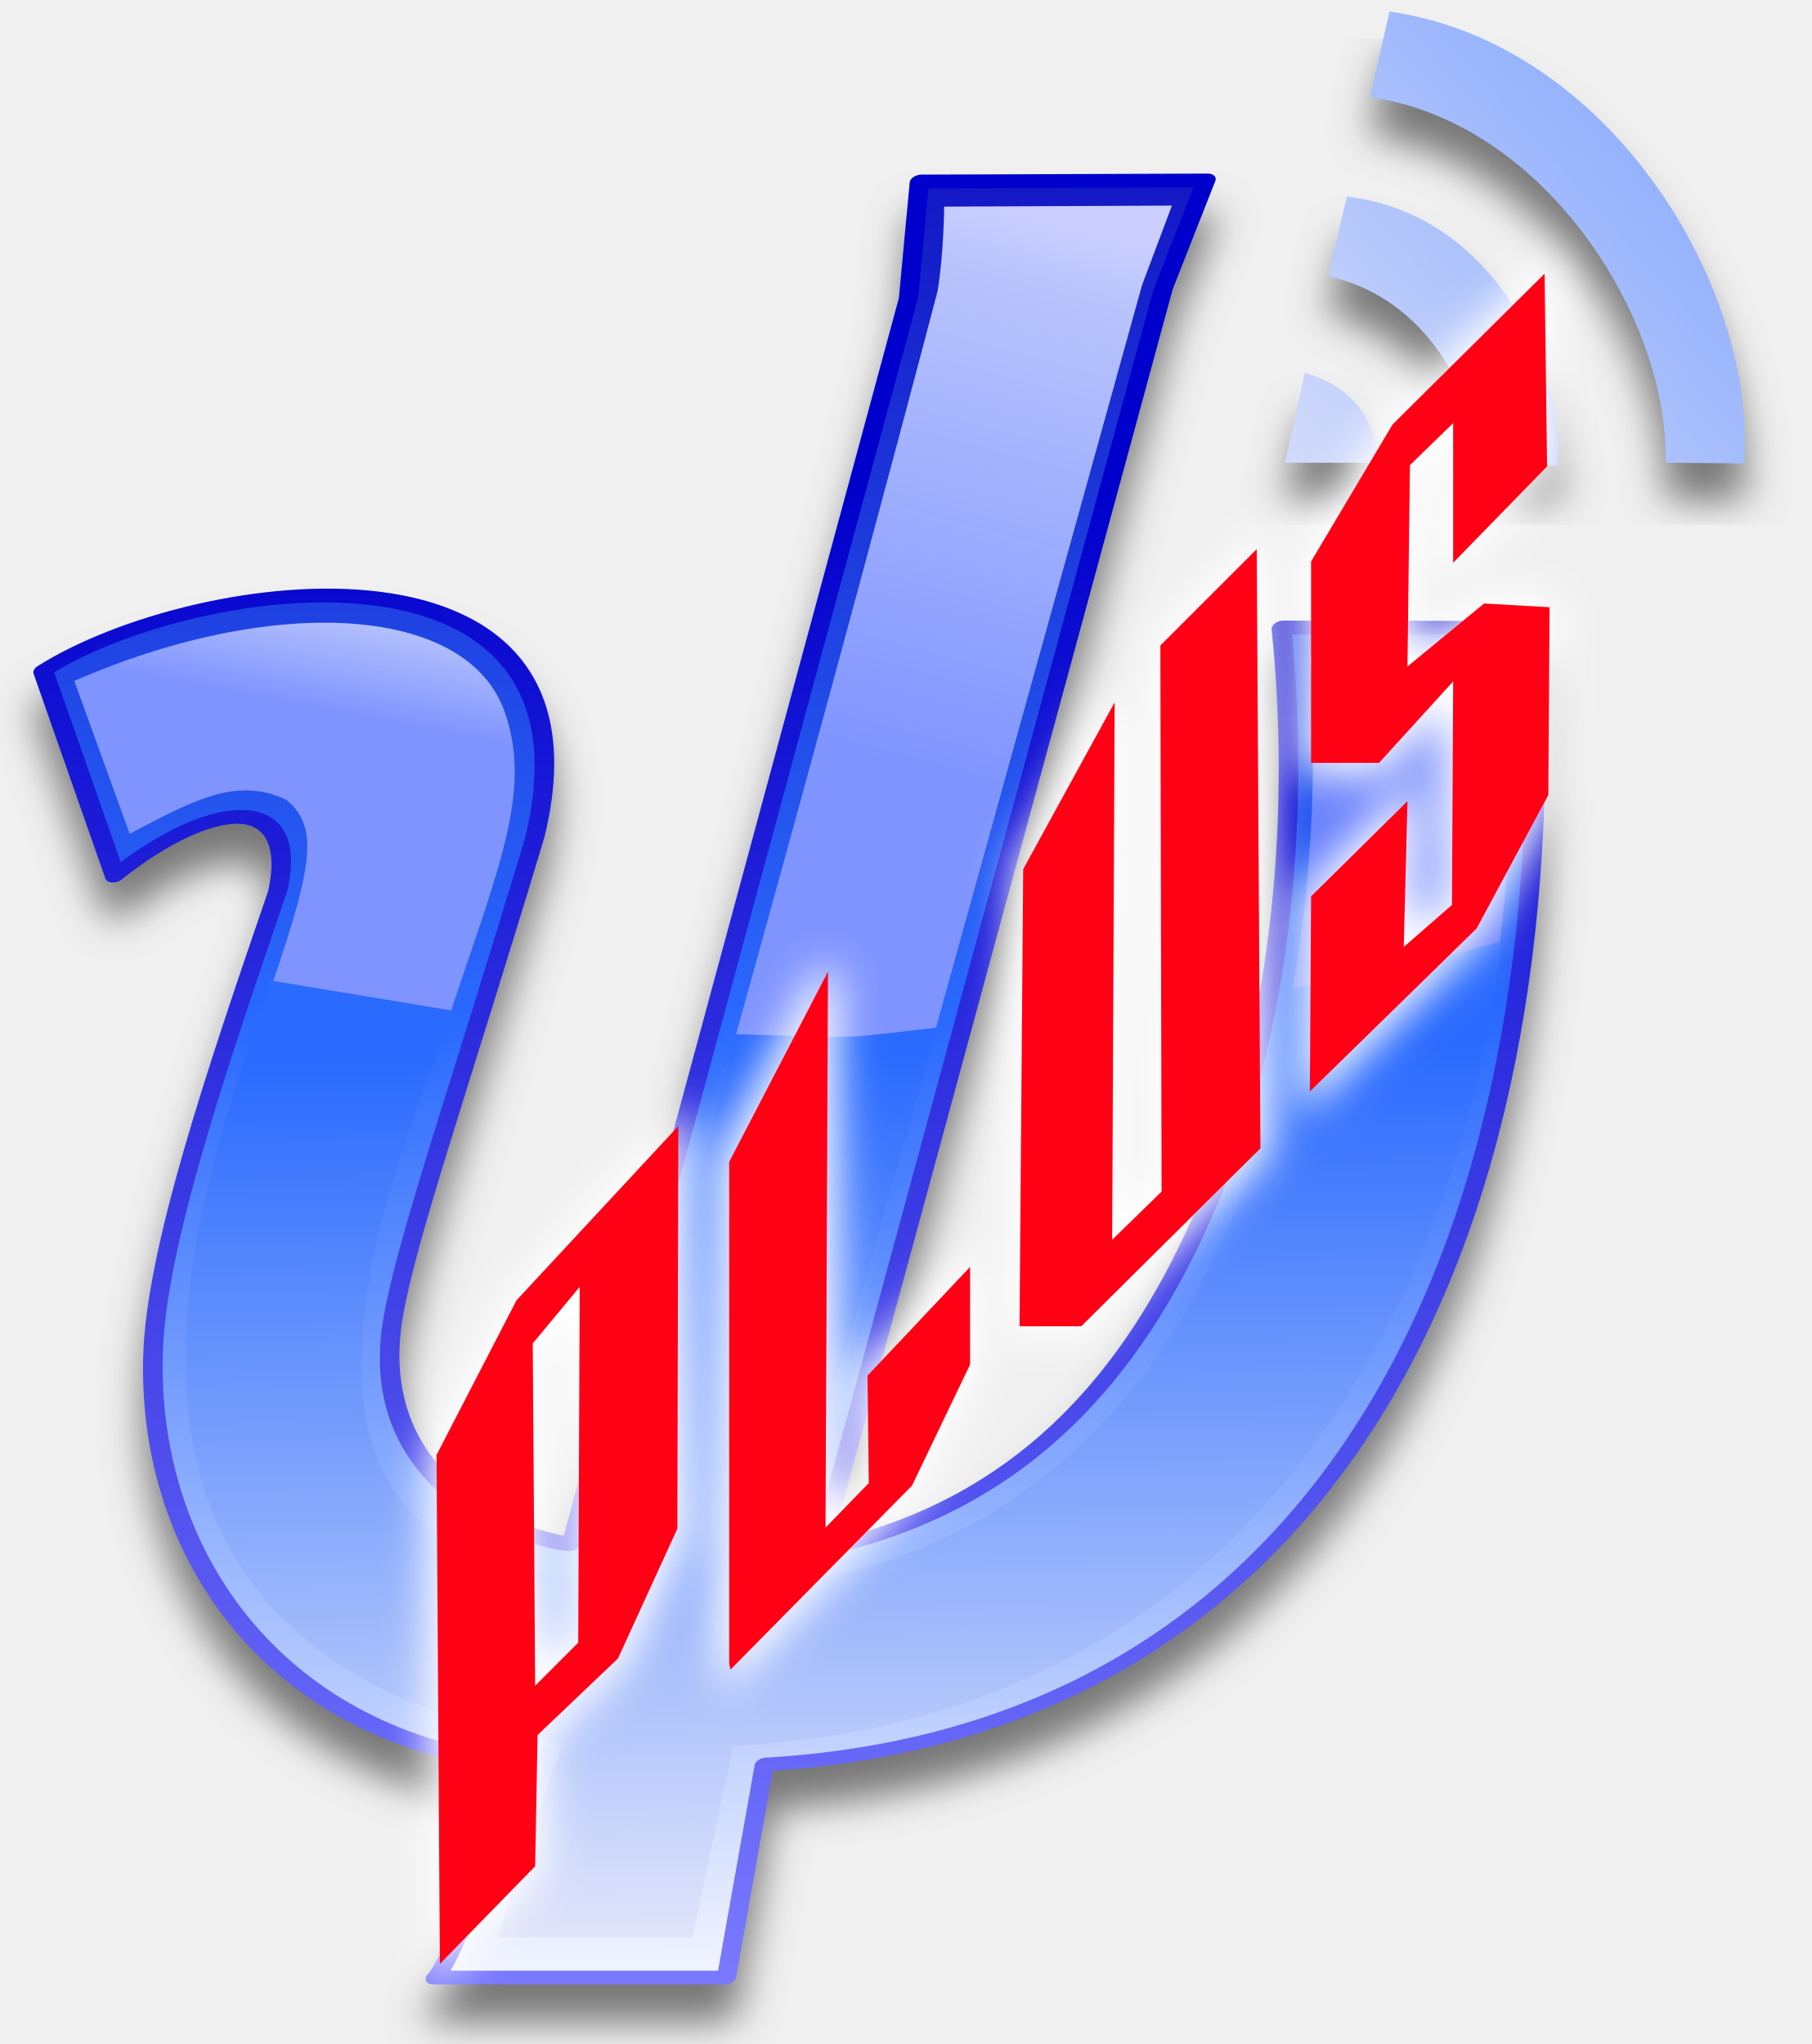
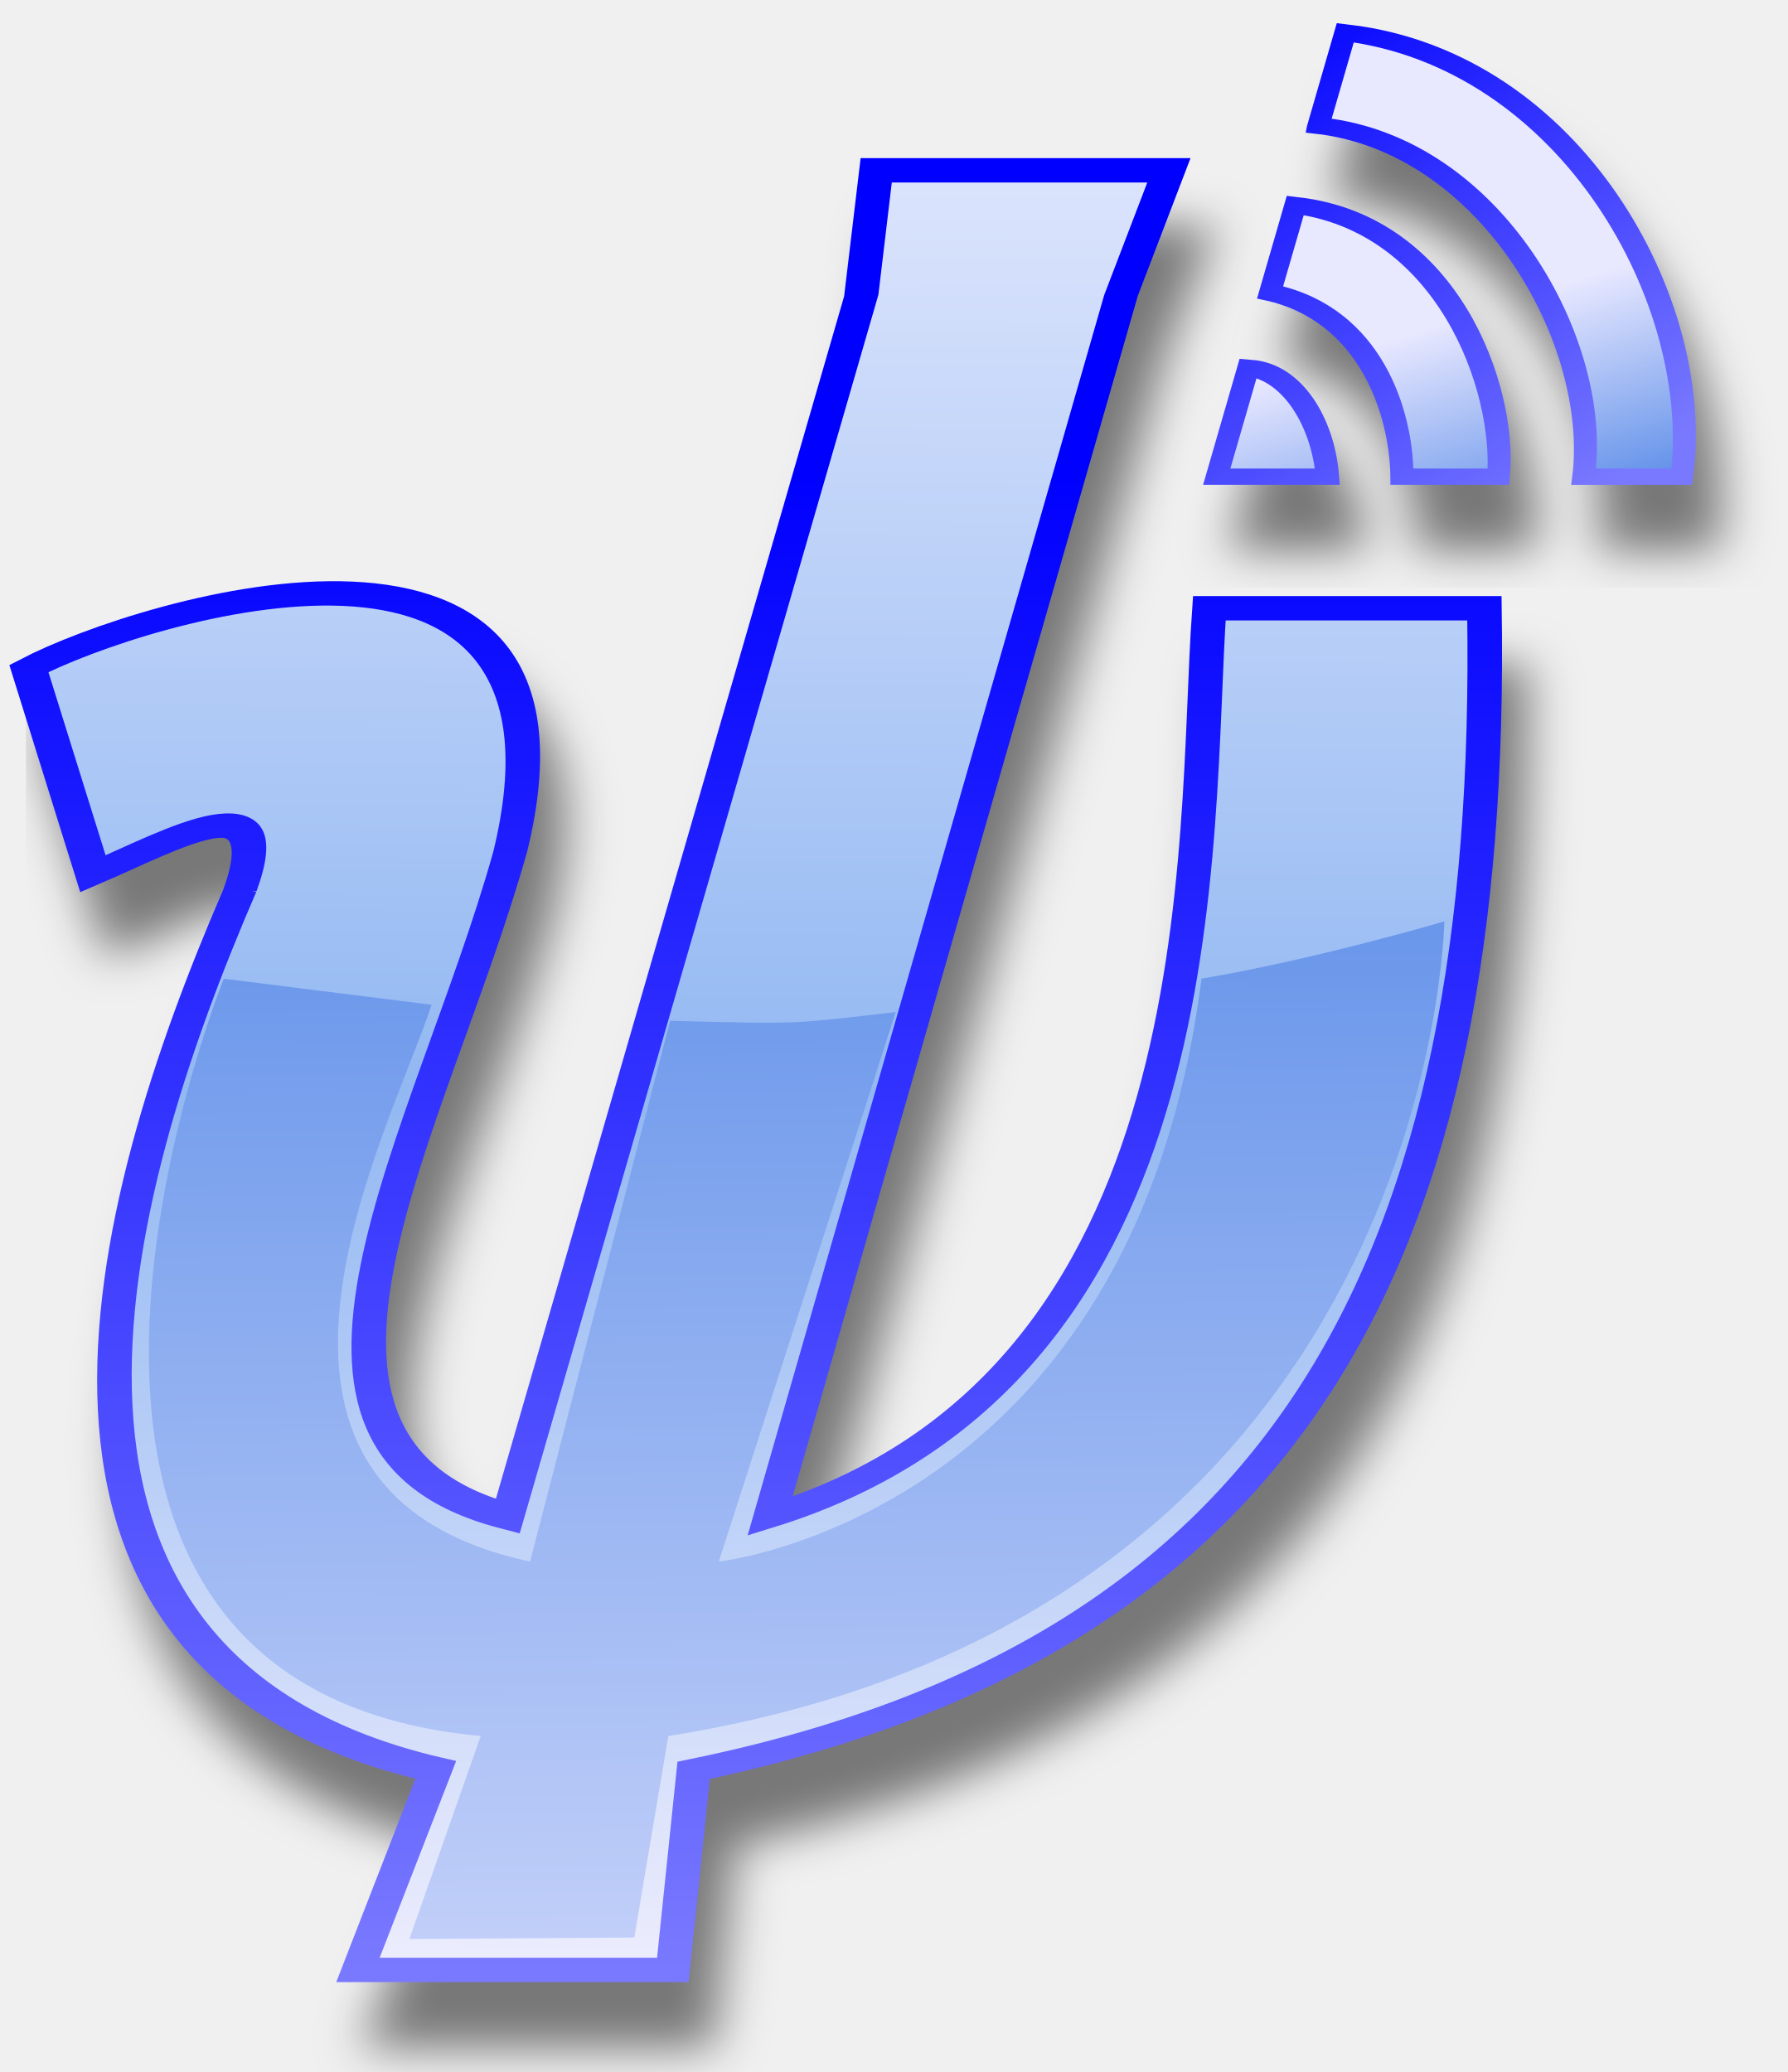
- <svg xmlns="http://www.w3.org/2000/svg" xmlns:xlink="http://www.w3.org/1999/xlink" height="503.229" width="446">
-   <linearGradient id="a">
-     <stop offset="0" stop-color="#caceff" />
-     <stop offset=".105" stop-color="#b9c4fc" />
-     <stop offset="1" stop-color="#7f94ff" />
-   </linearGradient>
-   <filter id="b" color-interpolation-filters="sRGB" height="1.4" width="1.44" x="-.26" y="-.27">
-     <feGaussianBlur in="SourceAlpha" result="blur" stdDeviation="4.5" />
-     <feColorMatrix result="bluralpha" type="matrix" values="1 0 0 0 0 0 1 0 0 0 0 0 1 0 0 0 0 0 0.5 0" />
-     <feOffset dx="2" dy="9.4" in="bluralpha" result="offsetBlur" />
-     <feMerge>
-       <feMergeNode in="offsetBlur" />
-       <feMergeNode in="SourceGraphic" />
-     </feMerge>
-   </filter>
-   <linearGradient id="c" gradientTransform="matrix(1.387175 0 -.2895268 1 189.7988 241.1081)" gradientUnits="userSpaceOnUse" x1="11.781" x2="7.201" y1="619.677" y2="401.559">
-     <stop offset="0" stop-color="#e0e4fa" />
-     <stop offset="1" stop-color="#2a6afe" />
-   </linearGradient>
-   <linearGradient id="d" gradientUnits="userSpaceOnUse" spreadMethod="pad" x1="47.858" x2="187.028" y1="273.859" y2="156.036">
-     <stop offset="0" stop-color="#e0e4fa" />
-     <stop offset="1" stop-color="#5b8cfe" />
-   </linearGradient>
-   <linearGradient id="e" gradientUnits="userSpaceOnUse" spreadMethod="pad" x1="3.722" x2="6.909" y1="175.509" y2="630.623">
-     <stop offset="0" stop-color="#1213c1" />
-     <stop offset=".482" stop-color="#2a6afe" />
-     <stop offset="1" stop-color="#f4f5ff" />
-   </linearGradient>
-   <linearGradient id="f" gradientUnits="userSpaceOnUse" x1="-170.287" x2="-170.321" y1="630.623" y2="263.076">
-     <stop offset="0" stop-color="#7979ff" />
-     <stop offset="1" stop-color="#00c" />
-   </linearGradient>
-   <linearGradient id="g" gradientUnits="userSpaceOnUse" x1="141.145" x2="105.032" xlink:href="#a" y1="439.131" y2="573.986" />
-   <linearGradient id="h" gradientTransform="matrix(1 0 0 .7625555 92.43708 160.8408)" gradientUnits="userSpaceOnUse" x1="135.388" x2="130.999" y1="493.662" y2="584.158">
-     <stop offset="0" stop-color="#caceff" />
-     <stop offset=".335" stop-color="#7c90f9" />
-     <stop offset="1" stop-color="#5c76ff" />
-   </linearGradient>
-   <linearGradient id="i" gradientUnits="userSpaceOnUse" x1="-7.089" x2="-12.393" xlink:href="#a" y1="535.959" y2="563.738" />
-   <filter id="j" color-interpolation-filters="sRGB">
-     <feGaussianBlur stdDeviation="1.372" />
-   </filter>
-   <g transform="translate(119.0668 -383.8413)">
-     <path d="m58.934 256.648h16.296c-2.441-11.014-8.187-18.613-17.387-22.143zm34.144 0c-3.346-15.72-17.101-40.577-36.058-45.893l-.786-19.643c28.032 4.483 48.084 44.469 51.304 66.25zm-37.851-90-.915-21.071c40.64 7.663 79.502 68.01 86.128 111.25l-13.975-.179c-6.479-34.7-38.564-83.854-71.239-90z" fill="url(#d)" filter="url(#b)" transform="matrix(1.387175 0 -.2895268 1 189.7988 241.1081)" />
-     <path d="m-97.794 362.17c-1.129-24.749-16.496-22.81-29.692-3.87l-23.25-50.396c22.445-24.052 93.416-37.147 95.804 41.14-.542 63.489-2.11 98.189-.481 117.909 3.235 39.153 31.105 53.964 43.239 55.963l-4.166-306.96-4.032-28.537 50.781-.253-2.005 26.768 3.984 310.368c34.39-10.717 46.405-44.572 50.546-80.999 5.547-48.797-4.566-105.219-16.17-146.088l44.572.105c37.715 151.589 20.316 271.807-77.888 279.838l4.215 52.454h-51.651c3.313-7.009 3.124-52.681 3.124-52.681-43.136-6.431-75.669-50.257-85.202-100.475-4.969-26.174-3.461-69.475-1.73-114.284z" style="stroke-width:3.396;stroke-linecap:square;stroke-linejoin:round;fill:url(#e);stroke:url(#f);filter:url(#b)" transform="matrix(1.387175 0 -.2895268 1 189.7988 241.1081)" />
-     <path d="m113.366 434.711 56.063-.253-7.359 19.578-51.735 186.485-49.002.806s26.138-93.398 50.395-185.783c1.515-8.839 1.638-20.834 1.638-20.834z" fill="url(#g)" />
-     <path d="m203.467 545.156 49.188-.081c.253 27.813.394 50.073-2.936 73.987l-50.805 9.299c6.894-36.322 5.289-70.04 4.553-83.206z" fill="url(#h)" />
-     <path d="m-87.144 589.118-13.637-37.628c48.772-21.311 96.373-18.884 105.864 7.376 7.12 19.7-1.693 39.25-13.389 74.642l-45.513-2.176c11.184-32.552 13.986-43.453 5.234-50.57-12.531-5.989-23.524.565-38.559 8.356z" fill="url(#i)" />
-     <path d="m250.352 615.615s-12.364 188.431-188.972 198.12l-9.978 47.05h-47.98l15.876-47.777c-143.168-23.507-79.989-157.063-71.775-187.777l44.777 7.427c-10.102 30.81-61.068 137.301 35.594 139.573l34.121-133.761c31.917.801 23.384 1.398 49.53-1.638l-38.572 136.532s104.608-1.912 126.118-146.135c29.191-5 51.261-11.615 51.261-11.615z" fill="url(#c)" />
-     <g transform="matrix(3.771699 0 0 3.771699 -995.3252 -3790.61)">
-       <g fill="#fff" filter="url(#j)" stroke="#fff" stroke-width="1.326">
-         <path d="m206.594 921.469-10.562 11.375-5.219 10.094.219 33.219 6.219-6.375.156-8.562 5.25-5 3.875-8.469zm-6.438 10.5-.094 23.219-2.812 2.812-.156-22.344 3.062-3.688z" transform="translate(70.00261 258.8182)" />
-         <path d="m279.995 1215.772 11.854-12.016 3.79-7.903v-6.371l-6.693 7.096.081 7.016-2.822 2.903.161-36.289-6.451 12.419v32.741z" />
-         <path d="m308.139 1184.564-.081-35.644 6.29-6.29.242 39.111-11.693 11.613h-4.032l.242-29.838 5.968-10.887-.161 35.079z" />
-         <path d="m317.816 1178.032.081-12.742 6.29-6.21-.242 9.516 3.145-2.742.081-14.596-4.839 5.322h-4.435v-13.145l5.322-8.951 9.919-9.838.161 12.58-6.129 6.29-0-9.113-2.822 2.742-.161 13.145 5-4.113 4.274.242-.081 12.258-4.677 8.709z" />
-       </g>
-       <g fill="#ff0015">
-         <path d="m206.594 921.469-10.562 11.375-5.219 10.094.219 33.219 6.219-6.375.156-8.562 5.25-5 3.875-8.469zm-6.438 10.5-.094 23.219-2.812 2.812-.156-22.344 3.062-3.688z" transform="translate(70.00261 258.8182)" />
-         <path d="m279.995 1215.772 11.854-12.016 3.79-7.903v-6.371l-6.693 7.096.081 7.016-2.822 2.903.161-36.289-6.451 12.419v32.741z" />
-         <path d="m308.139 1184.564-.081-35.644 6.29-6.29.242 39.111-11.693 11.613h-4.032l.242-29.838 5.968-10.887-.161 35.079z" />
-         <path d="m317.816 1178.032.081-12.742 6.29-6.21-.242 9.516 3.145-2.742.081-14.596-4.839 5.322h-4.435v-13.145l5.322-8.951 9.919-9.838.161 12.58-6.129 6.29-0-9.113-2.822 2.742-.161 13.145 5-4.113 4.274.242-.081 12.258-4.677 8.709z" />
-       </g>
-     </g>
+ <svg xmlns="http://www.w3.org/2000/svg" xmlns:xlink="http://www.w3.org/1999/xlink" version="1.1" viewBox="0 0 440 510">
+   <defs>
+     <linearGradient id="a">
+       <stop stop-color="#e8e8ff" offset="0" />
+       <stop stop-color="#5b8de8" offset="1" />
+     </linearGradient>
+     <filter id="b" x="-.25" y="-.25" width="1.5" height="1.5" color-interpolation-filters="sRGB">
+       <feGaussianBlur in="SourceAlpha" result="blur" stdDeviation="5.4" />
+       <feColorMatrix result="bluralpha" values="1 0 0 0 0 0 1 0 0 0 0 0 1 0 0 0 0 0 0.5 0 " />
+       <feOffset dx="8" dy="16.4" in="bluralpha" result="offsetBlur" />
+       <feMerge>
+         <feMergeNode in="offsetBlur" />
+         <feMergeNode in="SourceGraphic" />
+       </feMerge>
+     </filter>
+     <linearGradient id="g" x1="17.483" x2="12.133" y1="736.34" y2="331.86" gradientTransform="matrix(1.3872 0 -.28953 1 175.51 260.39)" gradientUnits="userSpaceOnUse" xlink:href="#a" />
+     <linearGradient id="f" x1="95.828" x2="121.28" y1="223.68" y2="275.1" gradientUnits="userSpaceOnUse" xlink:href="#a" />
+     <linearGradient id="e" x1="161.91" x2="54.149" y1="226.65" y2="136.93" gradientUnits="userSpaceOnUse">
+       <stop stop-color="#7979ff" offset="0" />
+       <stop stop-color="#00f" offset="1" />
+     </linearGradient>
+     <linearGradient id="d" x1="11.28" x2="6.909" y1="124.5" y2="630.62" gradientUnits="userSpaceOnUse">
+       <stop stop-color="#f0f0ff" offset="0" />
+       <stop stop-color="#92b8f2" offset=".573" />
+       <stop stop-color="#ededfd" offset="1" />
+     </linearGradient>
+     <linearGradient id="c" x1="-170.29" x2="-170.32" y1="630.62" y2="263.08" gradientUnits="userSpaceOnUse">
+       <stop stop-color="#7979ff" offset="0" />
+       <stop stop-color="#00f" offset="1" />
+     </linearGradient>
+   </defs>
+   <g transform="translate(116.84 -406.14)">
+     <path transform="matrix(1.3872 0 -.28953 1 175.51 260.39)" d="m60.018 263.08h19.643c-3.643-13.569-11.706-25.938-19.643-26.786zm32.857 0c-3.346-15.72-13.9-40.041-32.857-45.357v-21.429c28.032 4.483 46.78 45.004 50 66.786zm-32.857-86.429v-22.857c41.543 6.629 77.702 66.607 82.5 109.29h-17.413c-3.725-32.893-33.393-81.82-65.087-86.429z" fill="url(#f)" filter="url(#b)" stroke="url(#e)" stroke-width="4" />
+     <path transform="matrix(1.3872 0 -.28953 1 175.51 260.39)" d="m-92.026 364.95c1.515-27.779-14.296-12.709-26.923-4.122l-21.911-50.523c17.295-14.708 91.77-49.395 94.801 45.055 0.459 69.359-17.92 146.22 33.706 163.64v-300.52l-3.778-30.81h51.926l-2.072 30.808 0.458 300.46c73.376-34.522 40.231-166.76 31.282-223.47h48.805c35.209 159.92 19.099 255.65-80.592 286.04l6.566 49.116-55.866 2e-5 3.523-49.245c-86.721-25.853-87.885-139.6-79.925-216.43z" fill="url(#d)" filter="url(#b)" stroke="url(#c)" stroke-linecap="square" stroke-width="6" />
+     <path d="m238.61 632.92s-2.507 170.62-190.98 200.52l-8.365 49.602-55.358 0.357 17.562-49.959c-133.39-12.374-63.237-186.4-63.237-186.4l51.152 6.417c-10.102 30.81-58.037 119.37 24.23 137.05l34.46-133.11c31.917 0.801 29.377 0.893 55.522-2.143l-43.536 135.25s102.06-11.112 118.78-143.47c29.191-5 59.778-14.118 59.778-14.118z" fill="url(#g)" />
  </g>
</svg>
